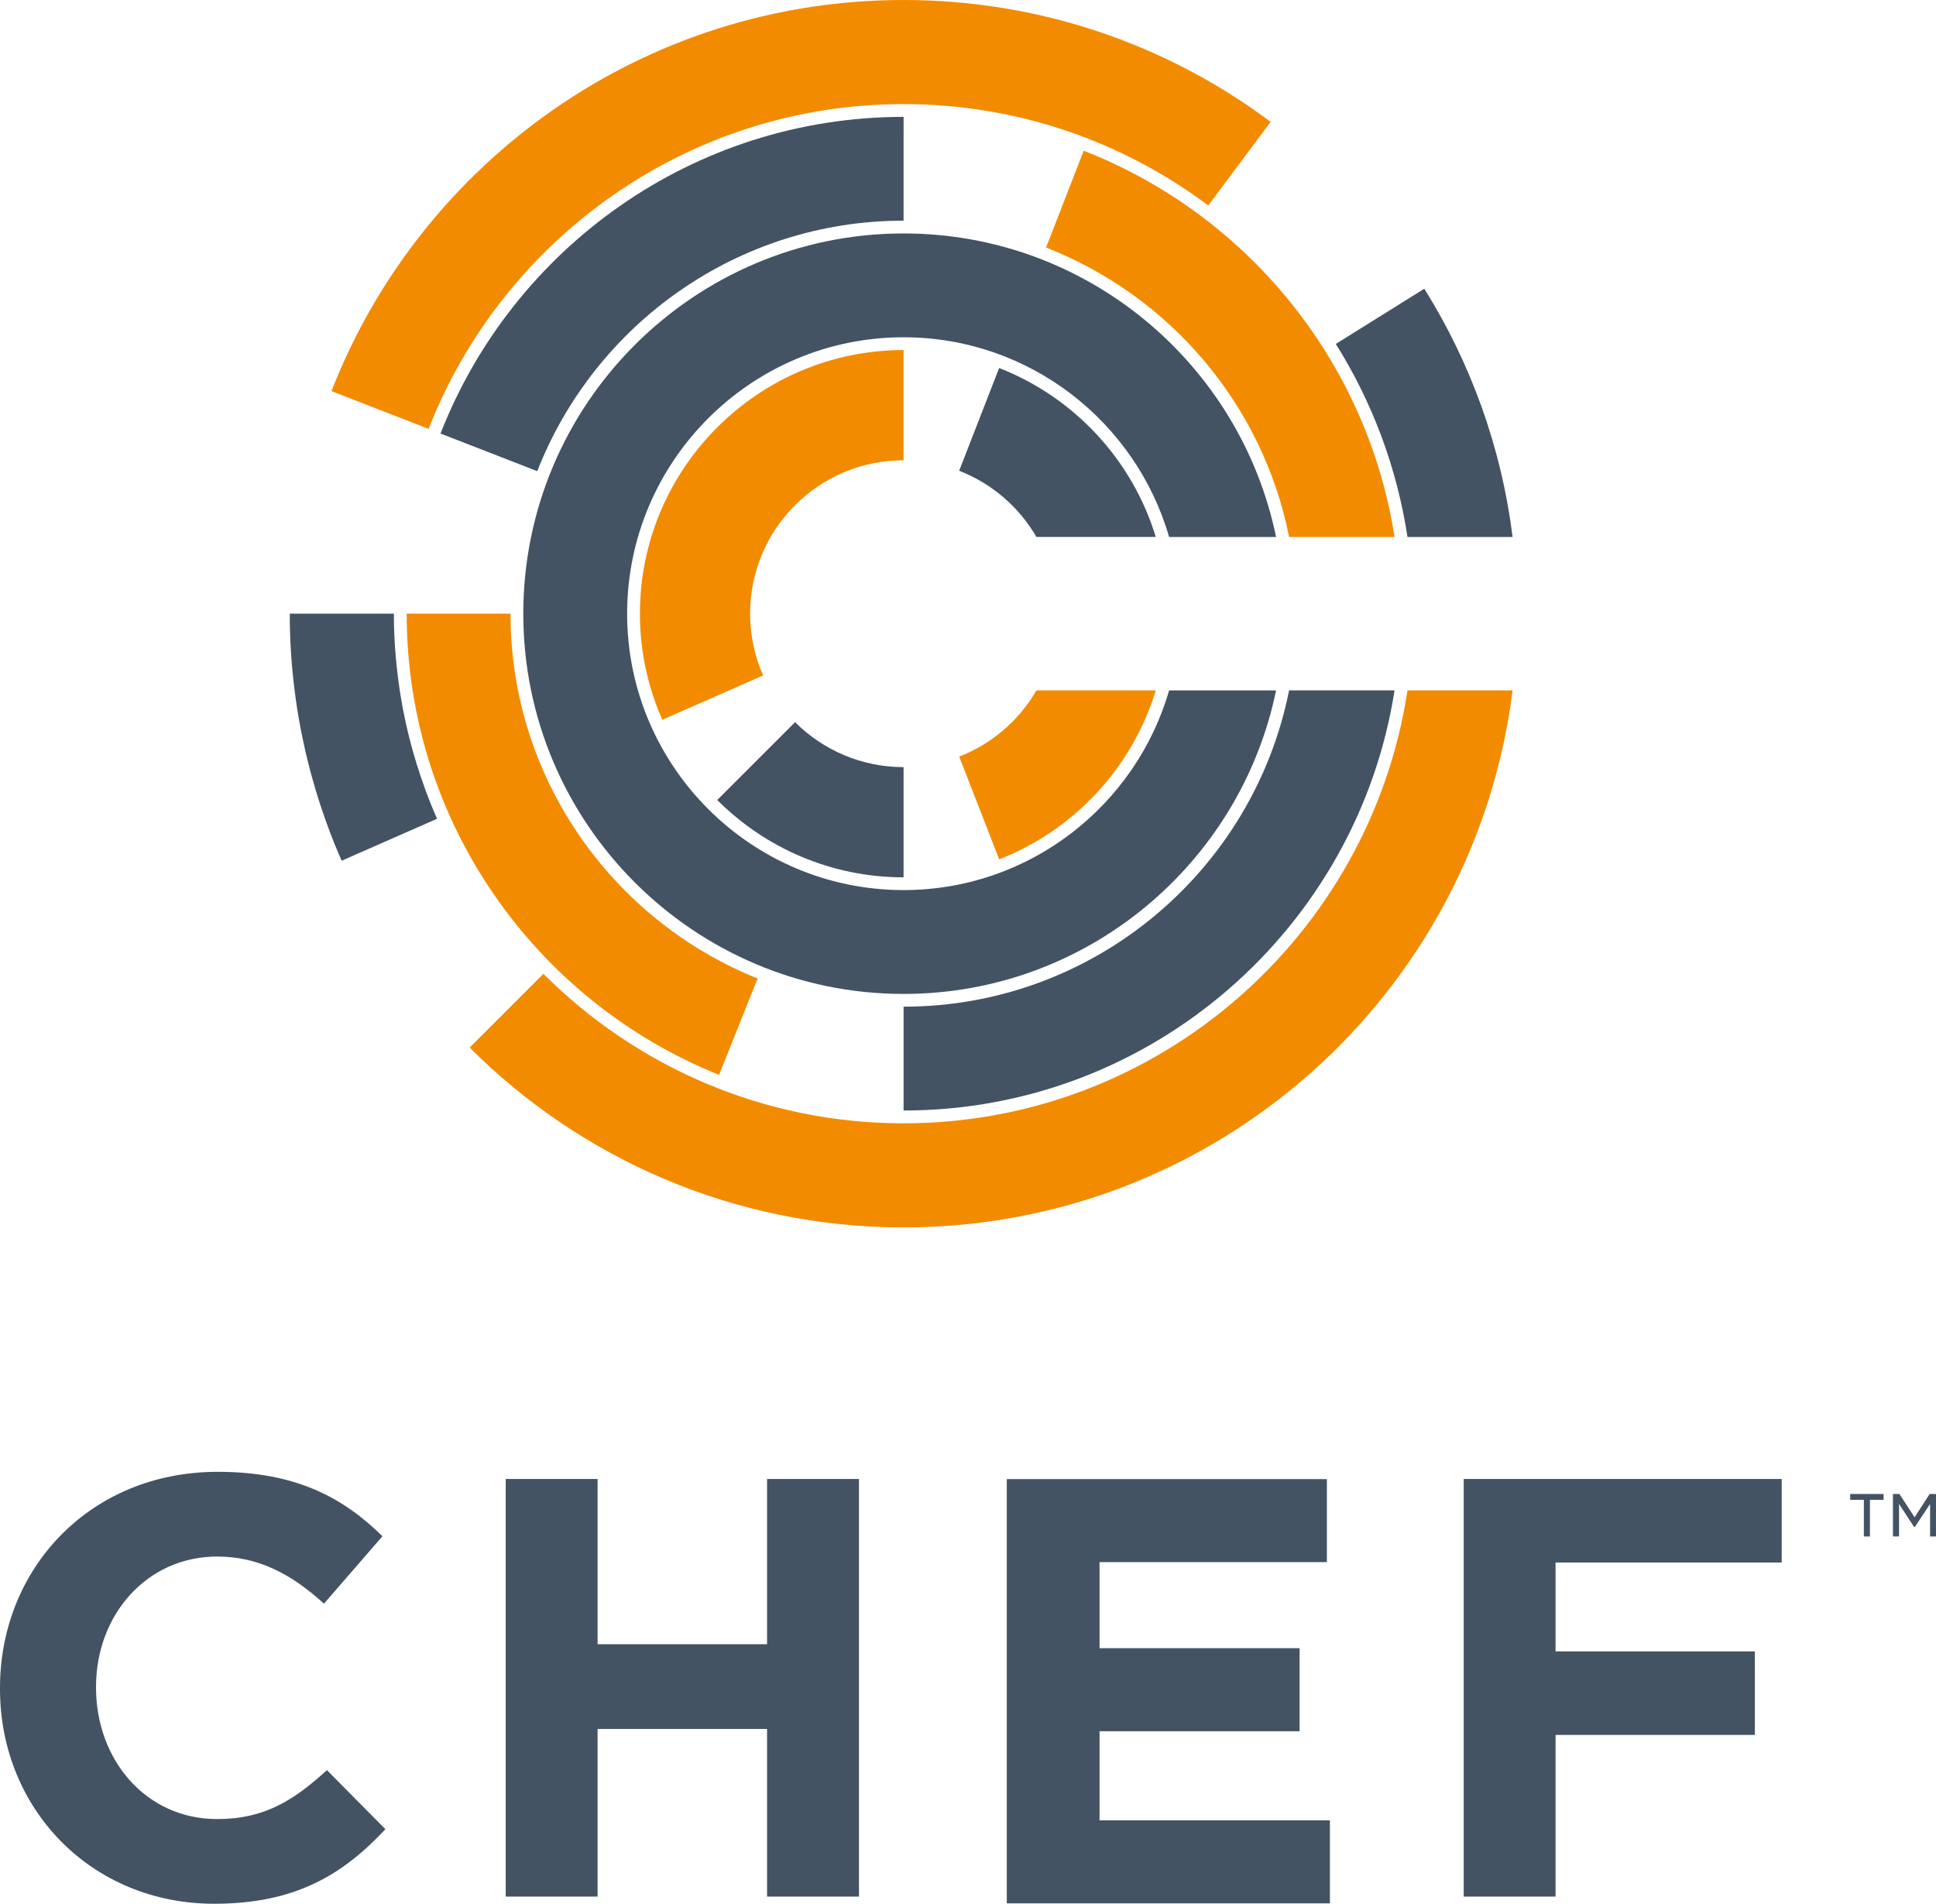
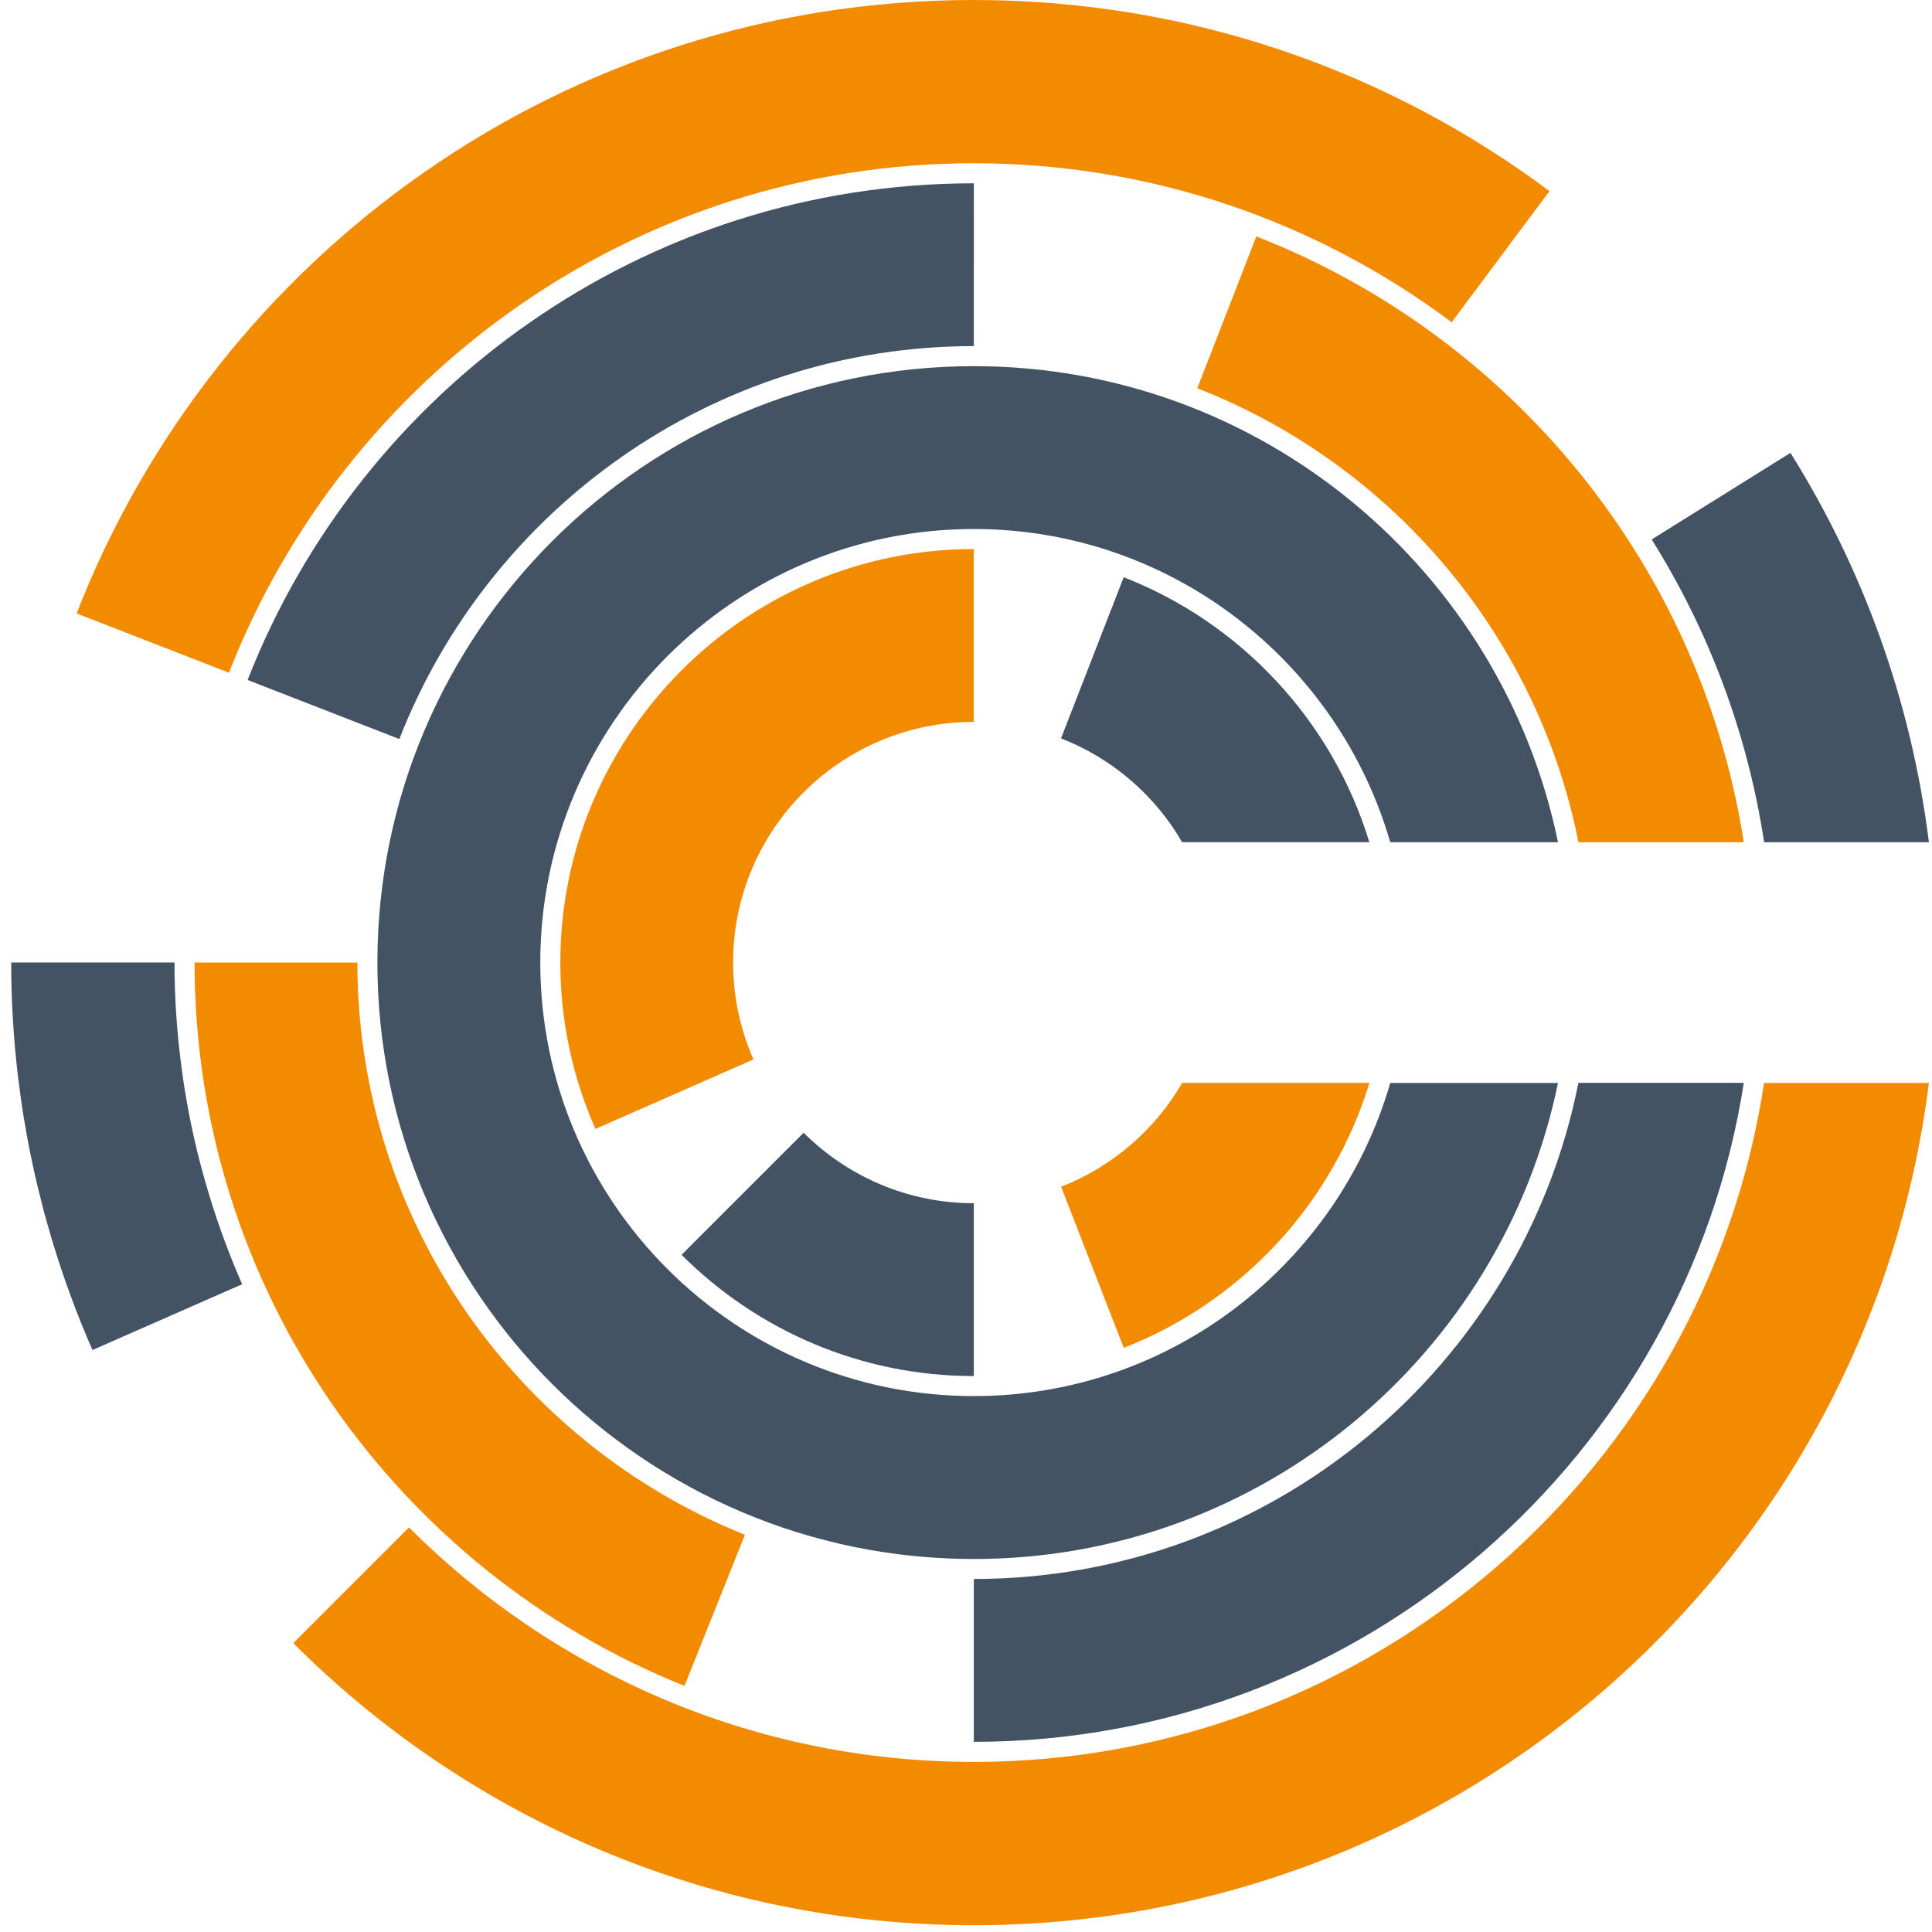
- <svg xmlns="http://www.w3.org/2000/svg" xmlns:xlink="http://www.w3.org/1999/xlink" version="1.1" id="Layer_1" x="0px" y="0px" width="81.344px" height="80px" viewBox="0 0 81.344 80" enable-background="new 0 0 81.344 80" xml:space="preserve">
-   <path fill="#435363" d="M80.457,64.166h-0.034l-0.632-0.967v1.367h-0.256v-1.785h0.273l0.637,0.979l0.632-0.979h0.267v1.785h-0.249  v-1.367L80.457,64.166z M78.568,64.566h-0.255v-1.541h-0.574v-0.244h1.402v0.244h-0.573V64.566z" />
+ <svg xmlns="http://www.w3.org/2000/svg" xmlns:xlink="http://www.w3.org/1999/xlink" version="1.1" id="Layer_1" x="0px" y="0px" width="51.761px" height="51.75px" viewBox="12.875 1 51.761 51.75" enable-background="new 12.875 1 51.761 51.75" xml:space="preserve">
  <g>
-     <defs>
-       <rect id="SVGID_1_" x="-572.958" y="-294.475" width="1224" height="792" />
-     </defs>
-     <clipPath id="SVGID_2_">
-       <use xlink:href="#SVGID_1_" overflow="visible" />
-     </clipPath>
-     <path clip-path="url(#SVGID_2_)" fill="#435363" d="M0,70.974v-0.05c0-4.989,3.76-9.075,9.15-9.075c3.31,0,5.29,1.104,6.919,2.707   l-2.457,2.833c-1.354-1.228-2.733-1.98-4.488-1.98c-2.958,0-5.089,2.457-5.089,5.466v0.05c0,3.009,2.081,5.516,5.089,5.516   c2.006,0,3.234-0.803,4.613-2.056l2.457,2.482C14.39,78.796,12.385,80,9,80C3.836,80,0,76.014,0,70.974" />
-     <polygon clip-path="url(#SVGID_2_)" fill="#435363" points="21.249,62.15 25.109,62.15 25.109,69.094 32.229,69.094 32.229,62.15    36.091,62.15 36.091,79.699 32.229,79.699 32.229,72.654 25.109,72.654 25.109,79.699 21.249,79.699  " />
-     <polygon clip-path="url(#SVGID_2_)" fill="#435363" points="42.302,62.155 55.751,62.155 55.751,65.644 46.199,65.644    46.199,69.26 54.604,69.26 54.604,72.75 46.199,72.75 46.199,76.494 55.878,76.494 55.878,79.983 42.302,79.983  " />
-     <polygon clip-path="url(#SVGID_2_)" fill="#435363" points="61.5,62.15 74.861,62.15 74.861,65.66 65.359,65.66 65.359,69.395    73.733,69.395 73.733,72.905 65.359,72.905 65.359,79.699 61.5,79.699  " />
-     <path clip-path="url(#SVGID_2_)" fill="#435363" d="M37.965,37.403c-6.404,0-11.615-5.21-11.615-11.614   c0-6.405,5.211-11.616,11.615-11.616c5.287,0,9.756,3.551,11.157,8.392h4.494C52.12,15.294,45.672,9.81,37.965,9.81   c-8.81,0-15.978,7.168-15.978,15.979c0,8.81,7.168,15.978,15.978,15.978c7.707,0,14.155-5.483,15.651-12.754h-4.494   C47.721,33.853,43.252,37.403,37.965,37.403" />
-     <path clip-path="url(#SVGID_2_)" fill="#435363" d="M30.135,33.618c2.006,2.006,4.776,3.249,7.83,3.249v-4.631   c-1.78,0-3.392-0.723-4.559-1.889L30.135,33.618z" />
-     <path clip-path="url(#SVGID_2_)" fill="#F38B00" d="M26.887,25.788c0,1.585,0.338,3.093,0.94,4.458l4.236-1.863   c-0.35-0.794-0.546-1.671-0.546-2.595c0-3.561,2.887-6.447,6.447-6.447V14.71C31.856,14.71,26.887,19.68,26.887,25.788" />
-     <path clip-path="url(#SVGID_2_)" fill="#435363" d="M41.981,15.465l-1.68,4.317c1.372,0.535,2.517,1.522,3.245,2.782h5.016   C47.572,19.313,45.124,16.692,41.981,15.465" />
-     <path clip-path="url(#SVGID_2_)" fill="#F38B00" d="M40.303,31.794l1.679,4.317c3.143-1.227,5.591-3.849,6.582-7.1h-5.016   C42.818,30.272,41.674,31.26,40.303,31.794" />
-     <path clip-path="url(#SVGID_2_)" fill="#435363" d="M17.47,31.985c-0.073-0.242-0.143-0.486-0.208-0.732   c-0.004-0.015-0.008-0.03-0.012-0.045c-0.06-0.228-0.115-0.456-0.168-0.686c-0.011-0.047-0.021-0.094-0.031-0.141   c-0.044-0.197-0.084-0.396-0.123-0.595c-0.017-0.089-0.032-0.178-0.047-0.267c-0.028-0.159-0.056-0.317-0.081-0.478   c-0.021-0.137-0.039-0.273-0.057-0.41c-0.126-0.934-0.194-1.883-0.193-2.844h-4.375c-0.001,1.048,0.065,2.083,0.188,3.105l0,0   c0.002,0.022,0.006,0.044,0.009,0.066c0.034,0.278,0.072,0.556,0.115,0.831c0.012,0.076,0.025,0.152,0.038,0.229   c0.038,0.226,0.077,0.452,0.121,0.677c0.022,0.12,0.048,0.238,0.073,0.357c0.037,0.179,0.075,0.358,0.116,0.536   c0.036,0.156,0.075,0.312,0.115,0.468c0.035,0.139,0.069,0.278,0.106,0.417c0.05,0.184,0.103,0.366,0.156,0.549   c0.022,0.076,0.042,0.154,0.065,0.229h0.002c0.302,0.999,0.66,1.974,1.076,2.918l4.009-1.763   C18.019,33.624,17.721,32.814,17.47,31.985z" />
-     <path clip-path="url(#SVGID_2_)" fill="#F38B00" d="M37.965,47.204c-5.904,0-11.256-2.404-15.133-6.282l-3.099,3.099   c4.667,4.667,11.111,7.557,18.232,7.557c13.151,0,24.001-9.844,25.588-22.565h-4.415C57.578,39.296,48.678,47.204,37.965,47.204" />
-     <path clip-path="url(#SVGID_2_)" fill="#F38B00" d="M37.965,4.374c4.797,0,9.228,1.585,12.802,4.26l2.621-3.513   C49.086,1.905,43.748,0,37.965,0C27.022,0,17.672,6.816,13.928,16.435l4.081,1.588C21.124,10.042,28.895,4.374,37.965,4.374" />
-     <path clip-path="url(#SVGID_2_)" fill="#435363" d="M59.138,22.565h4.415c-0.473-3.795-1.771-7.334-3.709-10.432l-3.718,2.32   C57.644,16.876,58.691,19.623,59.138,22.565" />
-     <path clip-path="url(#SVGID_2_)" fill="#F38B00" d="M54.164,22.565h4.43c-1.156-7.428-6.243-13.57-13.06-16.231l-1.582,4.068   C49.136,12.426,53.057,16.993,54.164,22.565" />
-     <path clip-path="url(#SVGID_2_)" fill="#435363" d="M37.965,9.273L37.965,9.273l0.001-4.362h-0.001   c-8.843,0-16.418,5.526-19.456,13.307l4.065,1.582C24.978,13.645,30.97,9.273,37.965,9.273" />
-     <path clip-path="url(#SVGID_2_)" fill="#F38B00" d="M21.45,25.788L21.45,25.788h-4.362l0,0c0,8.773,5.441,16.296,13.125,19.38   l1.62-4.049C25.754,38.679,21.45,32.728,21.45,25.788" />
-     <path clip-path="url(#SVGID_2_)" fill="#435363" d="M37.965,42.303v4.363c10.416,0,19.074-7.668,20.629-17.655h-4.431   C52.66,36.581,45.969,42.303,37.965,42.303" />
+     <g>
+       <defs>
+         <rect id="SVGID_1_" x="-571.958" y="-293.475" width="1224" height="792" />
+       </defs>
+       <clipPath id="SVGID_2_">
+         <use xlink:href="#SVGID_1_" overflow="visible" />
+       </clipPath>
+     </g>
+     <g>
+       <defs>
+         <rect id="SVGID_3_" x="-571.958" y="-293.475" width="1224" height="792" />
+       </defs>
+       <clipPath id="SVGID_4_">
+         <use xlink:href="#SVGID_3_" overflow="visible" />
+       </clipPath>
+     </g>
+     <g>
+       <defs>
+         <rect id="SVGID_5_" x="-571.958" y="-293.475" width="1224" height="792" />
+       </defs>
+       <clipPath id="SVGID_6_">
+         <use xlink:href="#SVGID_5_" overflow="visible" />
+       </clipPath>
+     </g>
+     <g>
+       <defs>
+         <rect id="SVGID_7_" x="-571.958" y="-293.475" width="1224" height="792" />
+       </defs>
+       <clipPath id="SVGID_8_">
+         <use xlink:href="#SVGID_7_" overflow="visible" />
+       </clipPath>
+     </g>
+     <g>
+       <defs>
+         <rect id="SVGID_9_" x="-571.958" y="-293.475" width="1224" height="792" />
+       </defs>
+       <clipPath id="SVGID_10_">
+         <use xlink:href="#SVGID_9_" overflow="visible" />
+       </clipPath>
+       <path clip-path="url(#SVGID_10_)" fill="#435363" d="M38.965,38.403c-6.404,0-11.615-5.21-11.615-11.614    c0-6.405,5.211-11.616,11.615-11.616c5.287,0,9.756,3.551,11.157,8.392h4.494C53.12,16.294,46.672,10.81,38.965,10.81    c-8.811,0-15.979,7.168-15.979,15.979c0,8.81,7.168,15.979,15.979,15.979c7.707,0,14.155-5.483,15.651-12.754h-4.494    C48.721,34.853,44.252,38.403,38.965,38.403" />
+     </g>
+     <g>
+       <defs>
+         <rect id="SVGID_11_" x="-571.958" y="-293.475" width="1224" height="792" />
+       </defs>
+       <clipPath id="SVGID_12_">
+         <use xlink:href="#SVGID_11_" overflow="visible" />
+       </clipPath>
+       <path clip-path="url(#SVGID_12_)" fill="#435363" d="M31.135,34.618c2.006,2.006,4.776,3.249,7.83,3.249v-4.631    c-1.78,0-3.392-0.723-4.56-1.889L31.135,34.618z" />
+     </g>
+     <g>
+       <defs>
+         <rect id="SVGID_13_" x="-571.958" y="-293.475" width="1224" height="792" />
+       </defs>
+       <clipPath id="SVGID_14_">
+         <use xlink:href="#SVGID_13_" overflow="visible" />
+       </clipPath>
+       <path clip-path="url(#SVGID_14_)" fill="#F38B00" d="M27.887,26.788c0,1.585,0.338,3.093,0.94,4.458l4.235-1.863    c-0.35-0.794-0.546-1.671-0.546-2.595c0-3.561,2.887-6.447,6.447-6.447V15.71C32.856,15.71,27.887,20.68,27.887,26.788" />
+     </g>
+     <g>
+       <defs>
+         <rect id="SVGID_15_" x="-571.958" y="-293.475" width="1224" height="792" />
+       </defs>
+       <clipPath id="SVGID_16_">
+         <use xlink:href="#SVGID_15_" overflow="visible" />
+       </clipPath>
+       <path clip-path="url(#SVGID_16_)" fill="#435363" d="M42.981,16.465l-1.68,4.317c1.372,0.535,2.517,1.522,3.245,2.782h5.016    C48.572,20.313,46.124,17.692,42.981,16.465" />
+     </g>
+     <g>
+       <defs>
+         <rect id="SVGID_17_" x="-571.958" y="-293.475" width="1224" height="792" />
+       </defs>
+       <clipPath id="SVGID_18_">
+         <use xlink:href="#SVGID_17_" overflow="visible" />
+       </clipPath>
+       <path clip-path="url(#SVGID_18_)" fill="#F38B00" d="M41.303,32.794l1.679,4.317c3.144-1.227,5.592-3.849,6.582-7.1h-5.016    C43.818,31.272,42.674,32.26,41.303,32.794" />
+     </g>
+     <g>
+       <defs>
+         <rect id="SVGID_19_" x="-571.958" y="-293.475" width="1224" height="792" />
+       </defs>
+       <clipPath id="SVGID_20_">
+         <use xlink:href="#SVGID_19_" overflow="visible" />
+       </clipPath>
+       <path clip-path="url(#SVGID_20_)" fill="#435363" d="M18.47,32.985c-0.073-0.242-0.143-0.486-0.208-0.732    c-0.004-0.015-0.008-0.03-0.012-0.045c-0.061-0.228-0.115-0.456-0.168-0.686c-0.012-0.047-0.021-0.094-0.031-0.141    c-0.044-0.197-0.084-0.396-0.123-0.595c-0.017-0.089-0.032-0.178-0.047-0.267c-0.028-0.159-0.056-0.317-0.081-0.478    c-0.021-0.137-0.039-0.273-0.057-0.41c-0.126-0.934-0.194-1.883-0.193-2.844h-4.375c-0.001,1.048,0.065,2.083,0.188,3.105l0,0    c0.003,0.022,0.007,0.044,0.01,0.066c0.033,0.278,0.071,0.556,0.114,0.831c0.013,0.076,0.025,0.152,0.038,0.229    c0.038,0.226,0.077,0.452,0.121,0.677c0.022,0.12,0.048,0.238,0.073,0.357c0.037,0.179,0.075,0.358,0.116,0.536    c0.036,0.156,0.075,0.312,0.115,0.468c0.034,0.139,0.068,0.278,0.105,0.417c0.05,0.184,0.104,0.366,0.156,0.549    c0.021,0.076,0.042,0.154,0.064,0.229h0.002c0.303,0.999,0.66,1.974,1.076,2.918l4.009-1.763    C19.019,34.624,18.721,33.814,18.47,32.985z" />
+     </g>
+     <g>
+       <defs>
+         <rect id="SVGID_21_" x="-571.958" y="-293.475" width="1224" height="792" />
+       </defs>
+       <clipPath id="SVGID_22_">
+         <use xlink:href="#SVGID_21_" overflow="visible" />
+       </clipPath>
+       <path clip-path="url(#SVGID_22_)" fill="#F38B00" d="M38.965,48.204c-5.904,0-11.256-2.404-15.133-6.282l-3.1,3.1    c4.667,4.666,11.111,7.557,18.232,7.557c13.151,0,24.001-9.844,25.588-22.565h-4.415C58.578,40.296,49.678,48.204,38.965,48.204" />
+     </g>
+     <g>
+       <defs>
+         <rect id="SVGID_23_" x="-571.958" y="-293.475" width="1224" height="792" />
+       </defs>
+       <clipPath id="SVGID_24_">
+         <use xlink:href="#SVGID_23_" overflow="visible" />
+       </clipPath>
+       <path clip-path="url(#SVGID_24_)" fill="#F38B00" d="M38.965,5.374c4.797,0,9.228,1.585,12.802,4.26l2.621-3.513    C50.086,2.905,44.748,1,38.965,1C28.022,1,18.672,7.816,14.928,17.435l4.081,1.588C22.124,11.042,29.895,5.374,38.965,5.374" />
+     </g>
+     <g>
+       <defs>
+         <rect id="SVGID_25_" x="-571.958" y="-293.475" width="1224" height="792" />
+       </defs>
+       <clipPath id="SVGID_26_">
+         <use xlink:href="#SVGID_25_" overflow="visible" />
+       </clipPath>
+       <path clip-path="url(#SVGID_26_)" fill="#435363" d="M60.138,23.565h4.415c-0.473-3.795-1.771-7.334-3.709-10.432l-3.718,2.32    C58.644,17.876,59.691,20.623,60.138,23.565" />
+     </g>
+     <g>
+       <defs>
+         <rect id="SVGID_27_" x="-571.958" y="-293.475" width="1224" height="792" />
+       </defs>
+       <clipPath id="SVGID_28_">
+         <use xlink:href="#SVGID_27_" overflow="visible" />
+       </clipPath>
+       <path clip-path="url(#SVGID_28_)" fill="#F38B00" d="M55.164,23.565h4.43c-1.156-7.428-6.243-13.57-13.06-16.231l-1.582,4.068    C50.136,13.426,54.057,17.993,55.164,23.565" />
+     </g>
+     <g>
+       <defs>
+         <rect id="SVGID_29_" x="-571.958" y="-293.475" width="1224" height="792" />
+       </defs>
+       <clipPath id="SVGID_30_">
+         <use xlink:href="#SVGID_29_" overflow="visible" />
+       </clipPath>
+       <path clip-path="url(#SVGID_30_)" fill="#435363" d="M38.965,10.273L38.965,10.273l0.001-4.362h-0.001    c-8.843,0-16.418,5.526-19.456,13.307l4.065,1.582C25.978,14.645,31.97,10.273,38.965,10.273" />
+     </g>
+     <g>
+       <defs>
+         <rect id="SVGID_31_" x="-571.958" y="-293.475" width="1224" height="792" />
+       </defs>
+       <clipPath id="SVGID_32_">
+         <use xlink:href="#SVGID_31_" overflow="visible" />
+       </clipPath>
+       <path clip-path="url(#SVGID_32_)" fill="#F38B00" d="M22.45,26.788L22.45,26.788h-4.362l0,0c0,8.773,5.44,16.296,13.125,19.38    l1.62-4.049C26.754,39.679,22.45,33.728,22.45,26.788" />
+     </g>
+     <g>
+       <defs>
+         <rect id="SVGID_33_" x="-571.958" y="-293.475" width="1224" height="792" />
+       </defs>
+       <clipPath id="SVGID_34_">
+         <use xlink:href="#SVGID_33_" overflow="visible" />
+       </clipPath>
+       <path clip-path="url(#SVGID_34_)" fill="#435363" d="M38.965,43.303v4.363c10.416,0,19.074-7.668,20.629-17.655h-4.431    C53.66,37.581,46.969,43.303,38.965,43.303" />
+     </g>
  </g>
</svg>
